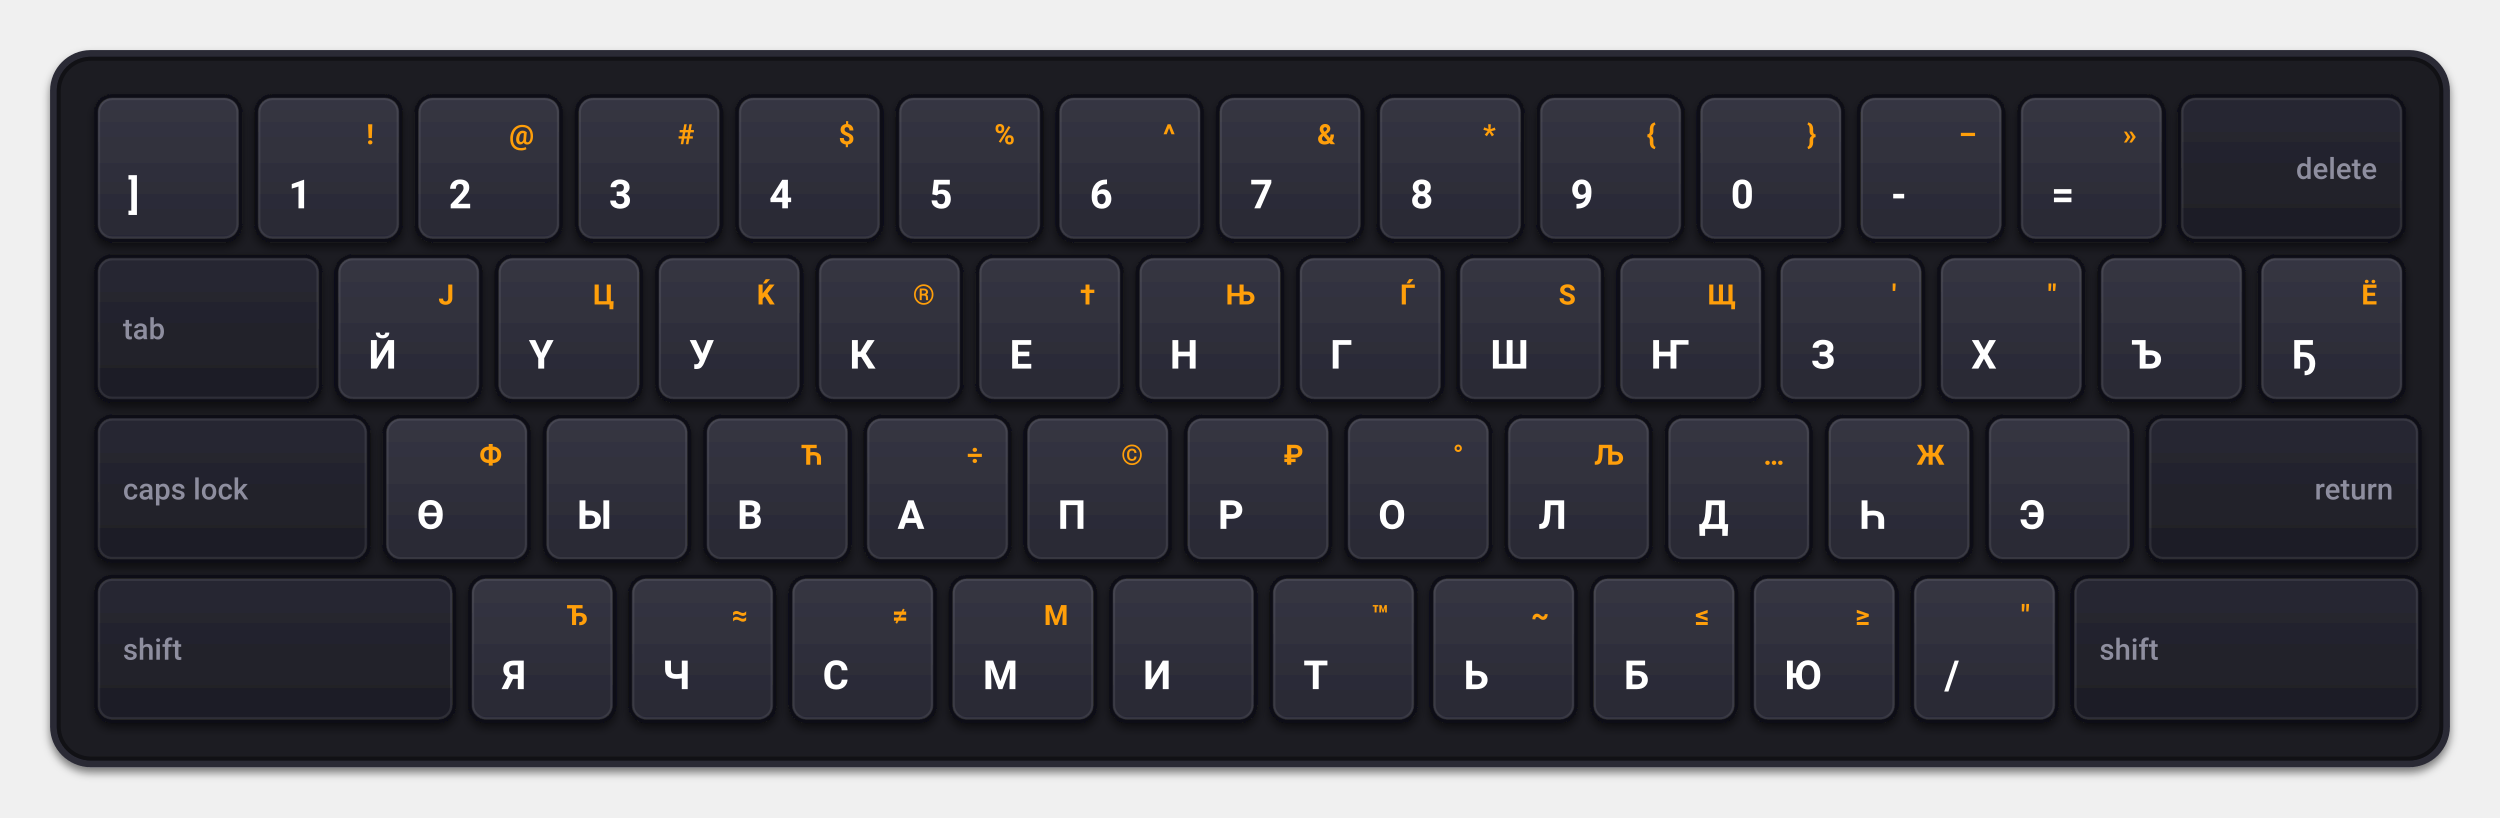
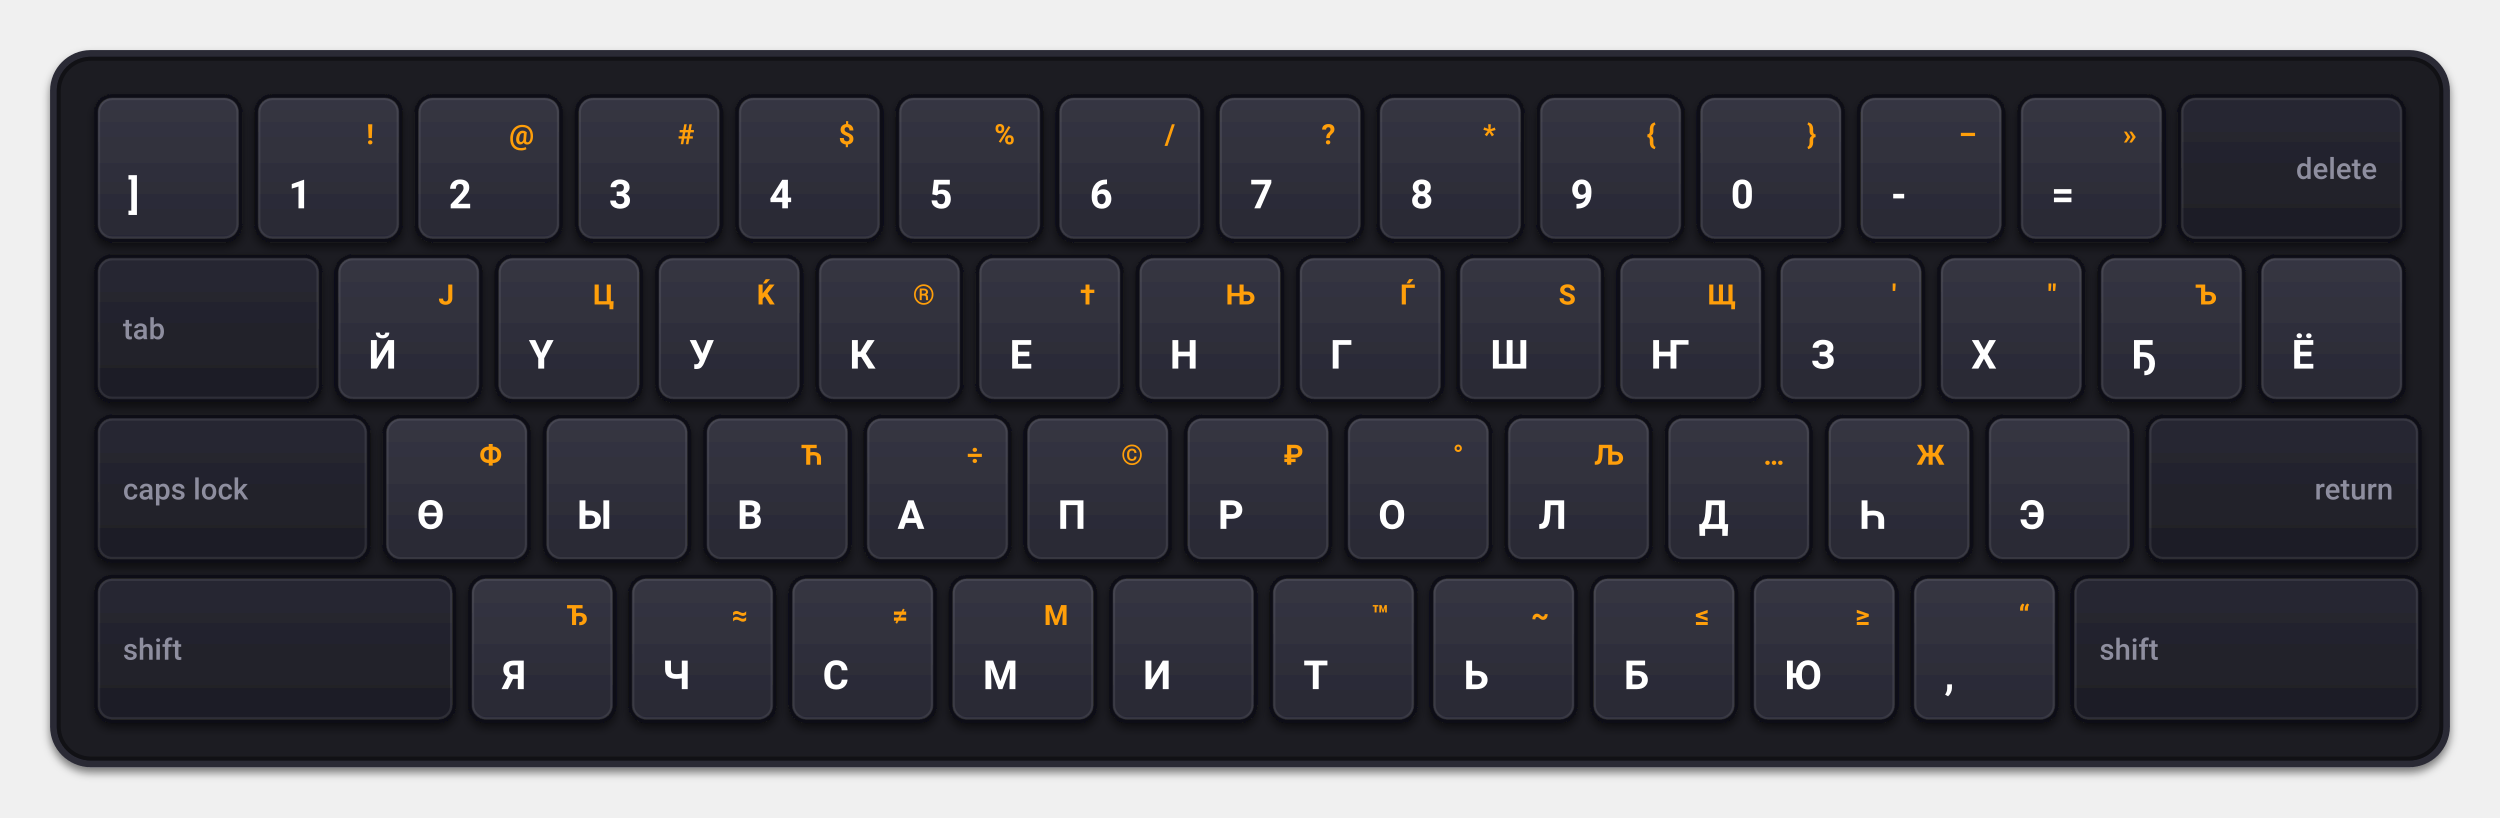
<svg xmlns="http://www.w3.org/2000/svg" viewBox="0 0 936 306" width="100%" height="auto" style="border-radius:14px; font-family: -apple-system, BlinkMacSystemFont, 'Segoe UI', Roboto, Helvetica, Arial, sans-serif; background-color: #16161a;">
  <defs>
    <filter id="key-shadow" x="-10%" y="-10%" width="120%" height="120%">
      <feDropShadow dx="0" dy="2" stdDeviation="1.5" flood-color="#000000" flood-opacity="0.5" />
    </filter>
    <linearGradient id="key-grad" x1="0%" y1="0%" x2="0%" y2="100%">
      <stop offset="0%" stop-color="#363643" />
      <stop offset="100%" stop-color="#282833" />
    </linearGradient>
    <linearGradient id="func-grad" x1="0%" y1="0%" x2="0%" y2="100%">
      <stop offset="0%" stop-color="#282833" />
      <stop offset="100%" stop-color="#1d1d25" />
    </linearGradient>
  </defs>
  <rect x="20" y="20" width="896" height="266" rx="14" fill="#1b1b22" stroke="#2a2a35" stroke-width="2.5" filter="url(#key-shadow)" />
  <rect x="22" y="22" width="892" height="262" rx="12" fill="none" stroke="#0e0e12" stroke-width="1.5" opacity="0.8" />
  <g id="keyboard-keys">
    <g>
      <rect x="36" y="36" width="54" height="54" rx="6" fill="url(#key-grad)" stroke="#111116" stroke-width="1.5" filter="url(#key-shadow)" />
      <rect x="37" y="37" width="52" height="52" rx="5" fill="none" stroke="#ffffff" stroke-width="1" opacity="0.08" />
      <text x="48" y="78" fill="#ffffff" font-size="15" font-weight="600">]</text>
    </g>
    <g>
      <rect x="96" y="36" width="54" height="54" rx="6" fill="url(#key-grad)" stroke="#111116" stroke-width="1.5" filter="url(#key-shadow)" />
      <rect x="97" y="37" width="52" height="52" rx="5" fill="none" stroke="#ffffff" stroke-width="1" opacity="0.08" />
      <text x="108" y="78" fill="#ffffff" font-size="15" font-weight="600">1</text>
      <text x="140" y="54" fill="#ff9f0a" font-size="10.5" font-weight="bold" text-anchor="end">!</text>
    </g>
    <g>
      <rect x="156" y="36" width="54" height="54" rx="6" fill="url(#key-grad)" stroke="#111116" stroke-width="1.5" filter="url(#key-shadow)" />
      <rect x="157" y="37" width="52" height="52" rx="5" fill="none" stroke="#ffffff" stroke-width="1" opacity="0.08" />
      <text x="168" y="78" fill="#ffffff" font-size="15" font-weight="600">2</text>
      <text x="200" y="54" fill="#ff9f0a" font-size="10.5" font-weight="bold" text-anchor="end">@</text>
    </g>
    <g>
      <rect x="216" y="36" width="54" height="54" rx="6" fill="url(#key-grad)" stroke="#111116" stroke-width="1.5" filter="url(#key-shadow)" />
      <rect x="217" y="37" width="52" height="52" rx="5" fill="none" stroke="#ffffff" stroke-width="1" opacity="0.08" />
      <text x="228" y="78" fill="#ffffff" font-size="15" font-weight="600">3</text>
      <text x="260" y="54" fill="#ff9f0a" font-size="10.5" font-weight="bold" text-anchor="end">#</text>
    </g>
    <g>
      <rect x="276" y="36" width="54" height="54" rx="6" fill="url(#key-grad)" stroke="#111116" stroke-width="1.5" filter="url(#key-shadow)" />
      <rect x="277" y="37" width="52" height="52" rx="5" fill="none" stroke="#ffffff" stroke-width="1" opacity="0.08" />
      <text x="288" y="78" fill="#ffffff" font-size="15" font-weight="600">4</text>
      <text x="320" y="54" fill="#ff9f0a" font-size="10.5" font-weight="bold" text-anchor="end">$</text>
    </g>
    <g>
      <rect x="336" y="36" width="54" height="54" rx="6" fill="url(#key-grad)" stroke="#111116" stroke-width="1.5" filter="url(#key-shadow)" />
      <rect x="337" y="37" width="52" height="52" rx="5" fill="none" stroke="#ffffff" stroke-width="1" opacity="0.08" />
      <text x="348" y="78" fill="#ffffff" font-size="15" font-weight="600">5</text>
      <text x="380" y="54" fill="#ff9f0a" font-size="10.5" font-weight="bold" text-anchor="end">%</text>
    </g>
    <g>
      <rect x="396" y="36" width="54" height="54" rx="6" fill="url(#key-grad)" stroke="#111116" stroke-width="1.5" filter="url(#key-shadow)" />
      <rect x="397" y="37" width="52" height="52" rx="5" fill="none" stroke="#ffffff" stroke-width="1" opacity="0.08" />
      <text x="408" y="78" fill="#ffffff" font-size="15" font-weight="600">6</text>
-       <text x="440" y="54" fill="#ff9f0a" font-size="10.5" font-weight="bold" text-anchor="end">^</text>
+       <text x="440" y="54" fill="#ff9f0a" font-size="10.5" font-weight="bold" text-anchor="end">/</text>
    </g>
    <g>
      <rect x="456" y="36" width="54" height="54" rx="6" fill="url(#key-grad)" stroke="#111116" stroke-width="1.5" filter="url(#key-shadow)" />
      <rect x="457" y="37" width="52" height="52" rx="5" fill="none" stroke="#ffffff" stroke-width="1" opacity="0.08" />
      <text x="468" y="78" fill="#ffffff" font-size="15" font-weight="600">7</text>
-       <text x="500" y="54" fill="#ff9f0a" font-size="10.5" font-weight="bold" text-anchor="end">&amp;</text>
+       <text x="500" y="54" fill="#ff9f0a" font-size="10.5" font-weight="bold" text-anchor="end">?</text>
    </g>
    <g>
      <rect x="516" y="36" width="54" height="54" rx="6" fill="url(#key-grad)" stroke="#111116" stroke-width="1.5" filter="url(#key-shadow)" />
      <rect x="517" y="37" width="52" height="52" rx="5" fill="none" stroke="#ffffff" stroke-width="1" opacity="0.08" />
      <text x="528" y="78" fill="#ffffff" font-size="15" font-weight="600">8</text>
      <text x="560" y="54" fill="#ff9f0a" font-size="10.5" font-weight="bold" text-anchor="end">*</text>
    </g>
    <g>
      <rect x="576" y="36" width="54" height="54" rx="6" fill="url(#key-grad)" stroke="#111116" stroke-width="1.5" filter="url(#key-shadow)" />
      <rect x="577" y="37" width="52" height="52" rx="5" fill="none" stroke="#ffffff" stroke-width="1" opacity="0.08" />
      <text x="588" y="78" fill="#ffffff" font-size="15" font-weight="600">9</text>
      <text x="620" y="54" fill="#ff9f0a" font-size="10.5" font-weight="bold" text-anchor="end">{</text>
    </g>
    <g>
      <rect x="636" y="36" width="54" height="54" rx="6" fill="url(#key-grad)" stroke="#111116" stroke-width="1.5" filter="url(#key-shadow)" />
      <rect x="637" y="37" width="52" height="52" rx="5" fill="none" stroke="#ffffff" stroke-width="1" opacity="0.08" />
      <text x="648" y="78" fill="#ffffff" font-size="15" font-weight="600">0</text>
      <text x="680" y="54" fill="#ff9f0a" font-size="10.5" font-weight="bold" text-anchor="end">}</text>
    </g>
    <g>
      <rect x="696" y="36" width="54" height="54" rx="6" fill="url(#key-grad)" stroke="#111116" stroke-width="1.5" filter="url(#key-shadow)" />
      <rect x="697" y="37" width="52" height="52" rx="5" fill="none" stroke="#ffffff" stroke-width="1" opacity="0.08" />
      <text x="708" y="78" fill="#ffffff" font-size="15" font-weight="600">-</text>
      <text x="740" y="54" fill="#ff9f0a" font-size="10.5" font-weight="bold" text-anchor="end">–</text>
    </g>
    <g>
      <rect x="756" y="36" width="54" height="54" rx="6" fill="url(#key-grad)" stroke="#111116" stroke-width="1.5" filter="url(#key-shadow)" />
      <rect x="757" y="37" width="52" height="52" rx="5" fill="none" stroke="#ffffff" stroke-width="1" opacity="0.08" />
      <text x="768" y="78" fill="#ffffff" font-size="15" font-weight="600">=</text>
      <text x="800" y="54" fill="#ff9f0a" font-size="10.5" font-weight="bold" text-anchor="end">»</text>
    </g>
    <g>
      <rect x="816" y="36" width="84" height="54" rx="6" fill="url(#func-grad)" stroke="#111116" stroke-width="1.5" filter="url(#key-shadow)" />
      <rect x="817" y="37" width="82" height="52" rx="5" fill="none" stroke="#ffffff" stroke-width="1" opacity="0.08" />
      <text x="890" y="67.0" fill="#8e8e9f" font-size="11" font-weight="500" text-anchor="end">delete</text>
    </g>
    <g>
      <rect x="36" y="96" width="84" height="54" rx="6" fill="url(#func-grad)" stroke="#111116" stroke-width="1.5" filter="url(#key-shadow)" />
      <rect x="37" y="97" width="82" height="52" rx="5" fill="none" stroke="#ffffff" stroke-width="1" opacity="0.08" />
      <text x="46" y="127.0" fill="#8e8e9f" font-size="11" font-weight="500" text-anchor="start">tab</text>
    </g>
    <g>
      <rect x="126" y="96" width="54" height="54" rx="6" fill="url(#key-grad)" stroke="#111116" stroke-width="1.5" filter="url(#key-shadow)" />
      <rect x="127" y="97" width="52" height="52" rx="5" fill="none" stroke="#ffffff" stroke-width="1" opacity="0.08" />
      <text x="138" y="138" fill="#ffffff" font-size="15" font-weight="600">Й</text>
      <text x="170" y="114" fill="#ff9f0a" font-size="10.5" font-weight="bold" text-anchor="end">Ј</text>
    </g>
    <g>
      <rect x="186" y="96" width="54" height="54" rx="6" fill="url(#key-grad)" stroke="#111116" stroke-width="1.5" filter="url(#key-shadow)" />
      <rect x="187" y="97" width="52" height="52" rx="5" fill="none" stroke="#ffffff" stroke-width="1" opacity="0.08" />
      <text x="198" y="138" fill="#ffffff" font-size="15" font-weight="600">Ү</text>
      <text x="230" y="114" fill="#ff9f0a" font-size="10.5" font-weight="bold" text-anchor="end">Ц</text>
    </g>
    <g>
      <rect x="246" y="96" width="54" height="54" rx="6" fill="url(#key-grad)" stroke="#111116" stroke-width="1.5" filter="url(#key-shadow)" />
      <rect x="247" y="97" width="52" height="52" rx="5" fill="none" stroke="#ffffff" stroke-width="1" opacity="0.08" />
      <text x="258" y="138" fill="#ffffff" font-size="15" font-weight="600">У</text>
      <text x="290" y="114" fill="#ff9f0a" font-size="10.5" font-weight="bold" text-anchor="end">Ќ</text>
    </g>
    <g>
      <rect x="306" y="96" width="54" height="54" rx="6" fill="url(#key-grad)" stroke="#111116" stroke-width="1.5" filter="url(#key-shadow)" />
      <rect x="307" y="97" width="52" height="52" rx="5" fill="none" stroke="#ffffff" stroke-width="1" opacity="0.08" />
      <text x="318" y="138" fill="#ffffff" font-size="15" font-weight="600">К</text>
      <text x="350" y="114" fill="#ff9f0a" font-size="10.5" font-weight="bold" text-anchor="end">®</text>
    </g>
    <g>
      <rect x="366" y="96" width="54" height="54" rx="6" fill="url(#key-grad)" stroke="#111116" stroke-width="1.5" filter="url(#key-shadow)" />
      <rect x="367" y="97" width="52" height="52" rx="5" fill="none" stroke="#ffffff" stroke-width="1" opacity="0.08" />
      <text x="378" y="138" fill="#ffffff" font-size="15" font-weight="600">Е</text>
      <text x="410" y="114" fill="#ff9f0a" font-size="10.5" font-weight="bold" text-anchor="end">†</text>
    </g>
    <g>
      <rect x="426" y="96" width="54" height="54" rx="6" fill="url(#key-grad)" stroke="#111116" stroke-width="1.5" filter="url(#key-shadow)" />
      <rect x="427" y="97" width="52" height="52" rx="5" fill="none" stroke="#ffffff" stroke-width="1" opacity="0.08" />
      <text x="438" y="138" fill="#ffffff" font-size="15" font-weight="600">Н</text>
      <text x="470" y="114" fill="#ff9f0a" font-size="10.5" font-weight="bold" text-anchor="end">Њ</text>
    </g>
    <g>
      <rect x="486" y="96" width="54" height="54" rx="6" fill="url(#key-grad)" stroke="#111116" stroke-width="1.5" filter="url(#key-shadow)" />
      <rect x="487" y="97" width="52" height="52" rx="5" fill="none" stroke="#ffffff" stroke-width="1" opacity="0.08" />
      <text x="498" y="138" fill="#ffffff" font-size="15" font-weight="600">Г</text>
      <text x="530" y="114" fill="#ff9f0a" font-size="10.5" font-weight="bold" text-anchor="end">Ѓ</text>
    </g>
    <g>
      <rect x="546" y="96" width="54" height="54" rx="6" fill="url(#key-grad)" stroke="#111116" stroke-width="1.5" filter="url(#key-shadow)" />
      <rect x="547" y="97" width="52" height="52" rx="5" fill="none" stroke="#ffffff" stroke-width="1" opacity="0.08" />
      <text x="558" y="138" fill="#ffffff" font-size="15" font-weight="600">Ш</text>
      <text x="590" y="114" fill="#ff9f0a" font-size="10.5" font-weight="bold" text-anchor="end">Ѕ</text>
    </g>
    <g>
      <rect x="606" y="96" width="54" height="54" rx="6" fill="url(#key-grad)" stroke="#111116" stroke-width="1.5" filter="url(#key-shadow)" />
      <rect x="607" y="97" width="52" height="52" rx="5" fill="none" stroke="#ffffff" stroke-width="1" opacity="0.08" />
      <text x="618" y="138" fill="#ffffff" font-size="15" font-weight="600">Ҥ</text>
      <text x="650" y="114" fill="#ff9f0a" font-size="10.5" font-weight="bold" text-anchor="end">Щ</text>
    </g>
    <g>
      <rect x="666" y="96" width="54" height="54" rx="6" fill="url(#key-grad)" stroke="#111116" stroke-width="1.5" filter="url(#key-shadow)" />
      <rect x="667" y="97" width="52" height="52" rx="5" fill="none" stroke="#ffffff" stroke-width="1" opacity="0.08" />
      <text x="678" y="138" fill="#ffffff" font-size="15" font-weight="600">З</text>
      <text x="710" y="114" fill="#ff9f0a" font-size="10.5" font-weight="bold" text-anchor="end">'</text>
    </g>
    <g>
      <rect x="726" y="96" width="54" height="54" rx="6" fill="url(#key-grad)" stroke="#111116" stroke-width="1.5" filter="url(#key-shadow)" />
      <rect x="727" y="97" width="52" height="52" rx="5" fill="none" stroke="#ffffff" stroke-width="1" opacity="0.08" />
      <text x="738" y="138" fill="#ffffff" font-size="15" font-weight="600">Х</text>
      <text x="770" y="114" fill="#ff9f0a" font-size="10.5" font-weight="bold" text-anchor="end">"</text>
    </g>
    <g>
      <rect x="786" y="96" width="54" height="54" rx="6" fill="url(#key-grad)" stroke="#111116" stroke-width="1.5" filter="url(#key-shadow)" />
      <rect x="787" y="97" width="52" height="52" rx="5" fill="none" stroke="#ffffff" stroke-width="1" opacity="0.08" />
-       <text x="798" y="138" fill="#ffffff" font-size="15" font-weight="600">Ъ</text>
+       <text x="798" y="138" fill="#ffffff" font-size="15" font-weight="600">Ҕ</text>
+       <text x="830" y="114" fill="#ff9f0a" font-size="10.5" font-weight="bold" text-anchor="end">Ъ</text>
    </g>
    <g>
      <rect x="846" y="96" width="54" height="54" rx="6" fill="url(#key-grad)" stroke="#111116" stroke-width="1.5" filter="url(#key-shadow)" />
      <rect x="847" y="97" width="52" height="52" rx="5" fill="none" stroke="#ffffff" stroke-width="1" opacity="0.08" />
-       <text x="858" y="138" fill="#ffffff" font-size="15" font-weight="600">Ҕ</text>
-       <text x="890" y="114" fill="#ff9f0a" font-size="10.5" font-weight="bold" text-anchor="end">Ё</text>
+       <text x="858" y="138" fill="#ffffff" font-size="15" font-weight="600">Ё</text>
    </g>
    <g>
      <rect x="36" y="156" width="102" height="54" rx="6" fill="url(#func-grad)" stroke="#111116" stroke-width="1.5" filter="url(#key-shadow)" />
      <rect x="37" y="157" width="100" height="52" rx="5" fill="none" stroke="#ffffff" stroke-width="1" opacity="0.08" />
      <text x="46" y="187.0" fill="#8e8e9f" font-size="11" font-weight="500" text-anchor="start">caps lock</text>
    </g>
    <g>
      <rect x="144" y="156" width="54" height="54" rx="6" fill="url(#key-grad)" stroke="#111116" stroke-width="1.5" filter="url(#key-shadow)" />
      <rect x="145" y="157" width="52" height="52" rx="5" fill="none" stroke="#ffffff" stroke-width="1" opacity="0.08" />
      <text x="156" y="198" fill="#ffffff" font-size="15" font-weight="600">Ө</text>
      <text x="188" y="174" fill="#ff9f0a" font-size="10.5" font-weight="bold" text-anchor="end">Ф</text>
    </g>
    <g>
      <rect x="204" y="156" width="54" height="54" rx="6" fill="url(#key-grad)" stroke="#111116" stroke-width="1.5" filter="url(#key-shadow)" />
      <rect x="205" y="157" width="52" height="52" rx="5" fill="none" stroke="#ffffff" stroke-width="1" opacity="0.08" />
      <text x="216" y="198" fill="#ffffff" font-size="15" font-weight="600">Ы</text>
    </g>
    <g>
      <rect x="264" y="156" width="54" height="54" rx="6" fill="url(#key-grad)" stroke="#111116" stroke-width="1.5" filter="url(#key-shadow)" />
      <rect x="265" y="157" width="52" height="52" rx="5" fill="none" stroke="#ffffff" stroke-width="1" opacity="0.08" />
      <text x="276" y="198" fill="#ffffff" font-size="15" font-weight="600">В</text>
      <text x="308" y="174" fill="#ff9f0a" font-size="10.5" font-weight="bold" text-anchor="end">Ћ</text>
    </g>
    <g>
      <rect x="324" y="156" width="54" height="54" rx="6" fill="url(#key-grad)" stroke="#111116" stroke-width="1.5" filter="url(#key-shadow)" />
      <rect x="325" y="157" width="52" height="52" rx="5" fill="none" stroke="#ffffff" stroke-width="1" opacity="0.08" />
      <text x="336" y="198" fill="#ffffff" font-size="15" font-weight="600">А</text>
      <text x="368" y="174" fill="#ff9f0a" font-size="10.5" font-weight="bold" text-anchor="end">÷</text>
    </g>
    <g>
      <rect x="384" y="156" width="54" height="54" rx="6" fill="url(#key-grad)" stroke="#111116" stroke-width="1.5" filter="url(#key-shadow)" />
      <rect x="385" y="157" width="52" height="52" rx="5" fill="none" stroke="#ffffff" stroke-width="1" opacity="0.08" />
      <text x="396" y="198" fill="#ffffff" font-size="15" font-weight="600">П</text>
      <text x="428" y="174" fill="#ff9f0a" font-size="10.5" font-weight="bold" text-anchor="end">©</text>
    </g>
    <g>
      <rect x="444" y="156" width="54" height="54" rx="6" fill="url(#key-grad)" stroke="#111116" stroke-width="1.5" filter="url(#key-shadow)" />
      <rect x="445" y="157" width="52" height="52" rx="5" fill="none" stroke="#ffffff" stroke-width="1" opacity="0.08" />
      <text x="456" y="198" fill="#ffffff" font-size="15" font-weight="600">Р</text>
      <text x="488" y="174" fill="#ff9f0a" font-size="10.5" font-weight="bold" text-anchor="end">₽</text>
    </g>
    <g>
      <rect x="504" y="156" width="54" height="54" rx="6" fill="url(#key-grad)" stroke="#111116" stroke-width="1.5" filter="url(#key-shadow)" />
      <rect x="505" y="157" width="52" height="52" rx="5" fill="none" stroke="#ffffff" stroke-width="1" opacity="0.08" />
      <text x="516" y="198" fill="#ffffff" font-size="15" font-weight="600">О</text>
      <text x="548" y="174" fill="#ff9f0a" font-size="10.5" font-weight="bold" text-anchor="end">°</text>
    </g>
    <g>
      <rect x="564" y="156" width="54" height="54" rx="6" fill="url(#key-grad)" stroke="#111116" stroke-width="1.5" filter="url(#key-shadow)" />
      <rect x="565" y="157" width="52" height="52" rx="5" fill="none" stroke="#ffffff" stroke-width="1" opacity="0.08" />
      <text x="576" y="198" fill="#ffffff" font-size="15" font-weight="600">Л</text>
      <text x="608" y="174" fill="#ff9f0a" font-size="10.5" font-weight="bold" text-anchor="end">Љ</text>
    </g>
    <g>
      <rect x="624" y="156" width="54" height="54" rx="6" fill="url(#key-grad)" stroke="#111116" stroke-width="1.5" filter="url(#key-shadow)" />
      <rect x="625" y="157" width="52" height="52" rx="5" fill="none" stroke="#ffffff" stroke-width="1" opacity="0.08" />
      <text x="636" y="198" fill="#ffffff" font-size="15" font-weight="600">Д</text>
      <text x="668" y="174" fill="#ff9f0a" font-size="10.5" font-weight="bold" text-anchor="end">…</text>
    </g>
    <g>
      <rect x="684" y="156" width="54" height="54" rx="6" fill="url(#key-grad)" stroke="#111116" stroke-width="1.5" filter="url(#key-shadow)" />
      <rect x="685" y="157" width="52" height="52" rx="5" fill="none" stroke="#ffffff" stroke-width="1" opacity="0.08" />
      <text x="696" y="198" fill="#ffffff" font-size="15" font-weight="600">Һ</text>
      <text x="728" y="174" fill="#ff9f0a" font-size="10.5" font-weight="bold" text-anchor="end">Ж</text>
    </g>
    <g>
      <rect x="744" y="156" width="54" height="54" rx="6" fill="url(#key-grad)" stroke="#111116" stroke-width="1.5" filter="url(#key-shadow)" />
      <rect x="745" y="157" width="52" height="52" rx="5" fill="none" stroke="#ffffff" stroke-width="1" opacity="0.08" />
      <text x="756" y="198" fill="#ffffff" font-size="15" font-weight="600">Э</text>
    </g>
    <g>
      <rect x="804" y="156" width="102" height="54" rx="6" fill="url(#func-grad)" stroke="#111116" stroke-width="1.5" filter="url(#key-shadow)" />
      <rect x="805" y="157" width="100" height="52" rx="5" fill="none" stroke="#ffffff" stroke-width="1" opacity="0.08" />
      <text x="896" y="187.0" fill="#8e8e9f" font-size="11" font-weight="500" text-anchor="end">return</text>
    </g>
    <g>
      <rect x="36" y="216" width="134" height="54" rx="6" fill="url(#func-grad)" stroke="#111116" stroke-width="1.5" filter="url(#key-shadow)" />
      <rect x="37" y="217" width="132" height="52" rx="5" fill="none" stroke="#ffffff" stroke-width="1" opacity="0.08" />
      <text x="46" y="247.0" fill="#8e8e9f" font-size="11" font-weight="500" text-anchor="start">shift</text>
    </g>
    <g>
      <rect x="176" y="216" width="54" height="54" rx="6" fill="url(#key-grad)" stroke="#111116" stroke-width="1.5" filter="url(#key-shadow)" />
      <rect x="177" y="217" width="52" height="52" rx="5" fill="none" stroke="#ffffff" stroke-width="1" opacity="0.08" />
      <text x="188" y="258" fill="#ffffff" font-size="15" font-weight="600">Я</text>
      <text x="220" y="234" fill="#ff9f0a" font-size="10.5" font-weight="bold" text-anchor="end">Ђ</text>
    </g>
    <g>
      <rect x="236" y="216" width="54" height="54" rx="6" fill="url(#key-grad)" stroke="#111116" stroke-width="1.5" filter="url(#key-shadow)" />
      <rect x="237" y="217" width="52" height="52" rx="5" fill="none" stroke="#ffffff" stroke-width="1" opacity="0.08" />
      <text x="248" y="258" fill="#ffffff" font-size="15" font-weight="600">Ч</text>
      <text x="280" y="234" fill="#ff9f0a" font-size="10.5" font-weight="bold" text-anchor="end">≈</text>
    </g>
    <g>
      <rect x="296" y="216" width="54" height="54" rx="6" fill="url(#key-grad)" stroke="#111116" stroke-width="1.5" filter="url(#key-shadow)" />
      <rect x="297" y="217" width="52" height="52" rx="5" fill="none" stroke="#ffffff" stroke-width="1" opacity="0.08" />
      <text x="308" y="258" fill="#ffffff" font-size="15" font-weight="600">С</text>
      <text x="340" y="234" fill="#ff9f0a" font-size="10.5" font-weight="bold" text-anchor="end">≠</text>
    </g>
    <g>
      <rect x="356" y="216" width="54" height="54" rx="6" fill="url(#key-grad)" stroke="#111116" stroke-width="1.5" filter="url(#key-shadow)" />
      <rect x="357" y="217" width="52" height="52" rx="5" fill="none" stroke="#ffffff" stroke-width="1" opacity="0.08" />
      <text x="368" y="258" fill="#ffffff" font-size="15" font-weight="600">М</text>
      <text x="400" y="234" fill="#ff9f0a" font-size="10.5" font-weight="bold" text-anchor="end">Μ</text>
    </g>
    <g>
      <rect x="416" y="216" width="54" height="54" rx="6" fill="url(#key-grad)" stroke="#111116" stroke-width="1.5" filter="url(#key-shadow)" />
      <rect x="417" y="217" width="52" height="52" rx="5" fill="none" stroke="#ffffff" stroke-width="1" opacity="0.08" />
      <text x="428" y="258" fill="#ffffff" font-size="15" font-weight="600">И</text>
    </g>
    <g>
      <rect x="476" y="216" width="54" height="54" rx="6" fill="url(#key-grad)" stroke="#111116" stroke-width="1.5" filter="url(#key-shadow)" />
      <rect x="477" y="217" width="52" height="52" rx="5" fill="none" stroke="#ffffff" stroke-width="1" opacity="0.08" />
      <text x="488" y="258" fill="#ffffff" font-size="15" font-weight="600">Т</text>
      <text x="520" y="234" fill="#ff9f0a" font-size="10.5" font-weight="bold" text-anchor="end">™</text>
    </g>
    <g>
      <rect x="536" y="216" width="54" height="54" rx="6" fill="url(#key-grad)" stroke="#111116" stroke-width="1.5" filter="url(#key-shadow)" />
      <rect x="537" y="217" width="52" height="52" rx="5" fill="none" stroke="#ffffff" stroke-width="1" opacity="0.08" />
      <text x="548" y="258" fill="#ffffff" font-size="15" font-weight="600">Ь</text>
      <text x="580" y="234" fill="#ff9f0a" font-size="10.5" font-weight="bold" text-anchor="end">~</text>
    </g>
    <g>
      <rect x="596" y="216" width="54" height="54" rx="6" fill="url(#key-grad)" stroke="#111116" stroke-width="1.5" filter="url(#key-shadow)" />
      <rect x="597" y="217" width="52" height="52" rx="5" fill="none" stroke="#ffffff" stroke-width="1" opacity="0.08" />
      <text x="608" y="258" fill="#ffffff" font-size="15" font-weight="600">Б</text>
      <text x="640" y="234" fill="#ff9f0a" font-size="10.5" font-weight="bold" text-anchor="end">≤</text>
    </g>
    <g>
      <rect x="656" y="216" width="54" height="54" rx="6" fill="url(#key-grad)" stroke="#111116" stroke-width="1.5" filter="url(#key-shadow)" />
      <rect x="657" y="217" width="52" height="52" rx="5" fill="none" stroke="#ffffff" stroke-width="1" opacity="0.08" />
      <text x="668" y="258" fill="#ffffff" font-size="15" font-weight="600">Ю</text>
      <text x="700" y="234" fill="#ff9f0a" font-size="10.5" font-weight="bold" text-anchor="end">≥</text>
    </g>
    <g>
      <rect x="716" y="216" width="54" height="54" rx="6" fill="url(#key-grad)" stroke="#111116" stroke-width="1.5" filter="url(#key-shadow)" />
      <rect x="717" y="217" width="52" height="52" rx="5" fill="none" stroke="#ffffff" stroke-width="1" opacity="0.08" />
-       <text x="728" y="258" fill="#ffffff" font-size="15" font-weight="600">/</text>
-       <text x="760" y="234" fill="#ff9f0a" font-size="10.5" font-weight="bold" text-anchor="end">"</text>
+       <text x="728" y="258" fill="#ffffff" font-size="15" font-weight="600">,</text>
+       <text x="760" y="234" fill="#ff9f0a" font-size="10.5" font-weight="bold" text-anchor="end">“</text>
    </g>
    <g>
      <rect x="776" y="216" width="130" height="54" rx="6" fill="url(#func-grad)" stroke="#111116" stroke-width="1.5" filter="url(#key-shadow)" />
      <rect x="777" y="217" width="128" height="52" rx="5" fill="none" stroke="#ffffff" stroke-width="1" opacity="0.08" />
      <text x="786" y="247.0" fill="#8e8e9f" font-size="11" font-weight="500" text-anchor="start">shift</text>
    </g>
  </g>
</svg>
